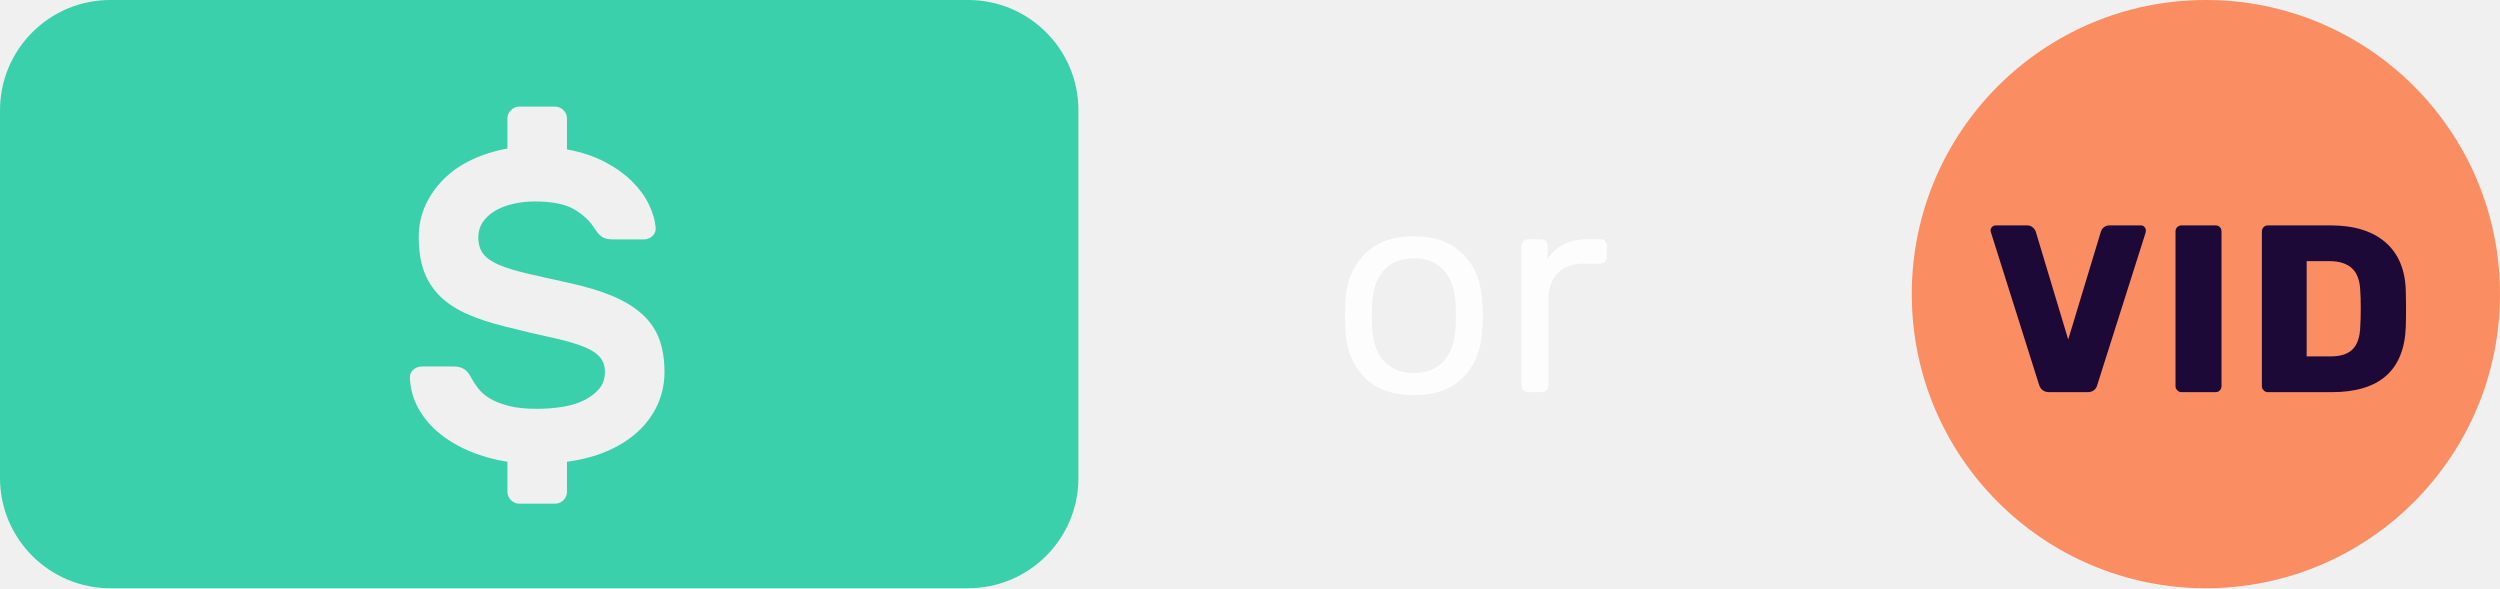
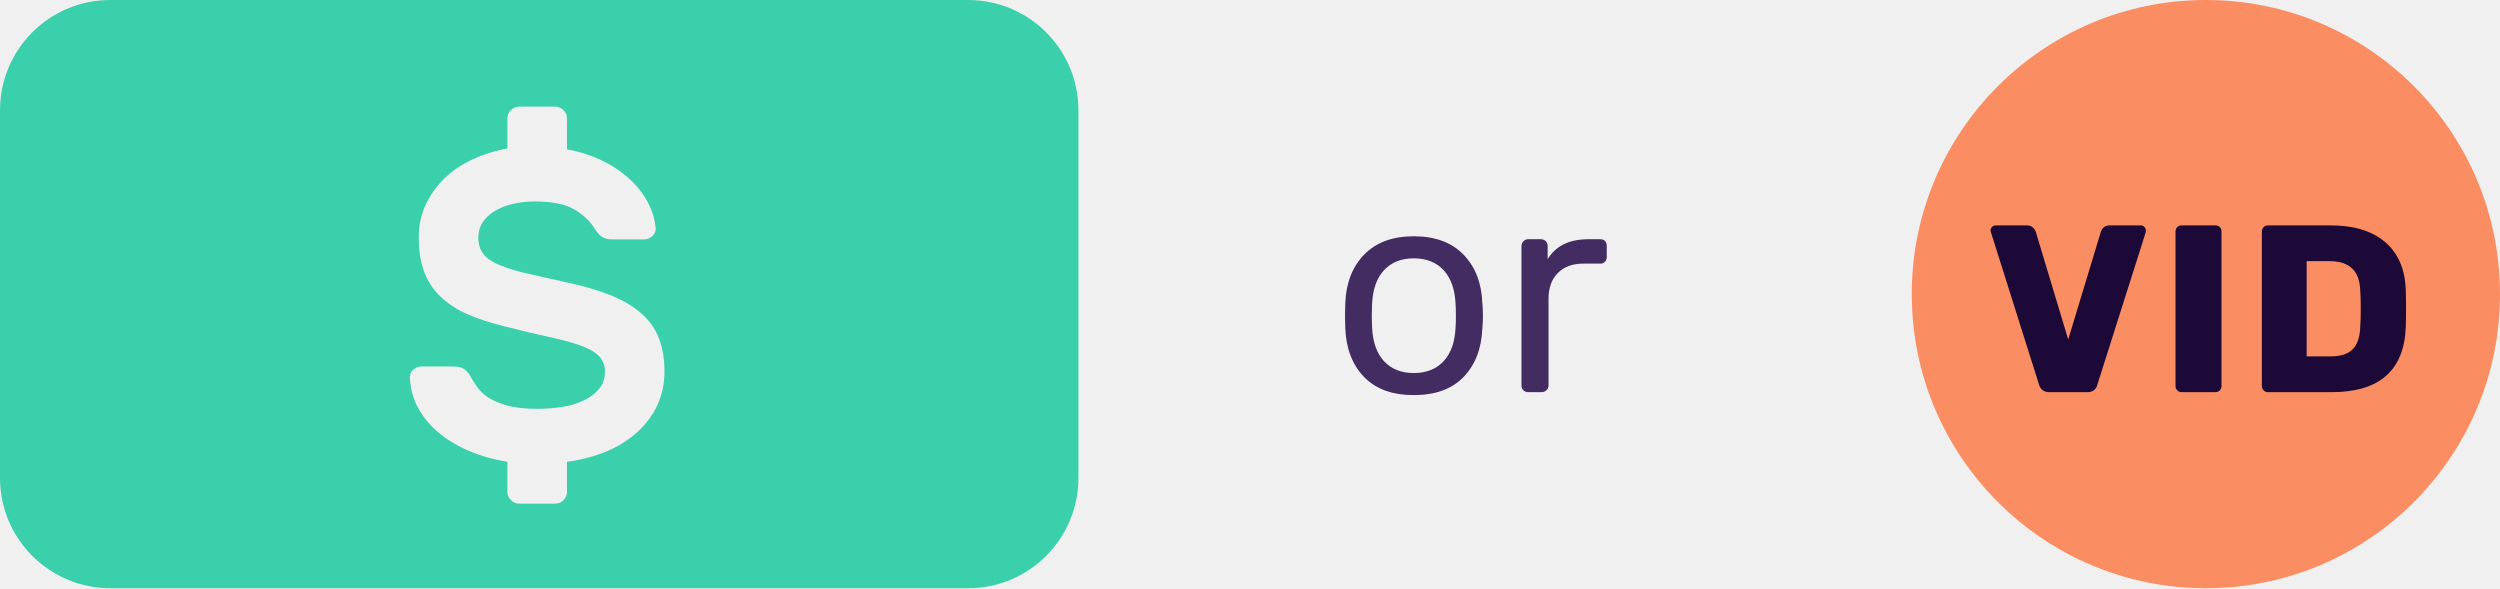
<svg xmlns="http://www.w3.org/2000/svg" viewBox="0 0 102 24">
  <g fill="none" fill-rule="evenodd">
-     <path fill="#3AD0AB" d="M39.5,0 C41.985,-4.56538782e-16 44,2.015 44,4.5 L44,19.5 C44,21.985 41.985,24 39.5,24 L4.5,24 C2.015,24 3.04359188e-16,21.985 0,19.5 L0,4.5 C-3.04359188e-16,2.015 2.015,4.56538782e-16 4.5,0 L39.5,0 Z M22.647,4.35 L21.189,4.35 C21.057,4.35 20.943,4.398 20.847,4.494 C20.751,4.59 20.703,4.704 20.703,4.836 L20.703,4.836 L20.703,6.06 C20.175,6.156 19.689,6.309 19.245,6.519 C18.801,6.729 18.42,6.993 18.102,7.311 C17.784,7.629 17.535,7.986 17.355,8.382 C17.175,8.778 17.085,9.21 17.085,9.678 C17.085,10.218 17.157,10.683 17.301,11.073 C17.445,11.463 17.664,11.802 17.958,12.09 C18.252,12.378 18.624,12.621 19.074,12.819 C19.524,13.017 20.049,13.188 20.649,13.332 C21.309,13.5 21.891,13.638 22.395,13.746 C22.899,13.854 23.322,13.968 23.664,14.088 C24.006,14.208 24.261,14.352 24.429,14.52 C24.597,14.688 24.681,14.904 24.681,15.168 C24.681,15.444 24.603,15.675 24.447,15.861 C24.291,16.047 24.087,16.203 23.835,16.329 C23.583,16.455 23.289,16.545 22.953,16.599 C22.617,16.653 22.269,16.68 21.909,16.68 C21.453,16.68 21.072,16.641 20.766,16.563 C20.46,16.485 20.205,16.386 20.001,16.266 C19.797,16.146 19.635,16.008 19.515,15.852 C19.395,15.696 19.293,15.54 19.209,15.384 C19.137,15.24 19.047,15.132 18.939,15.06 C18.831,14.988 18.675,14.952 18.471,14.952 L18.471,14.952 L17.211,14.952 C17.079,14.952 16.962,14.997 16.86,15.087 C16.758,15.177 16.713,15.294 16.725,15.438 C16.749,15.894 16.869,16.311 17.085,16.689 C17.301,17.067 17.586,17.4 17.94,17.688 C18.294,17.976 18.708,18.219 19.182,18.417 C19.656,18.615 20.163,18.756 20.703,18.84 L20.703,18.84 L20.703,20.064 C20.703,20.196 20.751,20.31 20.847,20.406 C20.943,20.502 21.057,20.55 21.189,20.55 L21.189,20.55 L22.647,20.55 C22.779,20.55 22.893,20.502 22.989,20.406 C23.085,20.31 23.133,20.196 23.133,20.064 L23.133,20.064 L23.133,18.84 C23.757,18.756 24.315,18.606 24.807,18.39 C25.299,18.174 25.716,17.904 26.058,17.58 C26.4,17.256 26.661,16.89 26.841,16.482 C27.021,16.074 27.111,15.636 27.111,15.168 C27.111,14.676 27.042,14.238 26.904,13.854 C26.766,13.47 26.538,13.131 26.22,12.837 C25.902,12.543 25.494,12.291 24.996,12.081 C24.498,11.871 23.889,11.688 23.169,11.532 C22.509,11.388 21.948,11.262 21.486,11.154 C21.024,11.046 20.646,10.929 20.352,10.803 C20.058,10.677 19.845,10.527 19.713,10.353 C19.581,10.179 19.515,9.954 19.515,9.678 C19.515,9.45 19.575,9.246 19.695,9.066 C19.815,8.886 19.98,8.733 20.19,8.607 C20.4,8.481 20.646,8.385 20.928,8.319 C21.21,8.253 21.507,8.22 21.819,8.22 C22.539,8.22 23.082,8.331 23.448,8.553 C23.814,8.775 24.087,9.036 24.267,9.336 C24.351,9.468 24.444,9.573 24.546,9.651 C24.648,9.729 24.801,9.768 25.005,9.768 L25.005,9.768 L26.265,9.768 C26.397,9.768 26.514,9.723 26.616,9.633 C26.718,9.543 26.763,9.426 26.751,9.282 C26.727,8.994 26.637,8.685 26.481,8.355 C26.325,8.025 26.097,7.71 25.797,7.41 C25.497,7.11 25.125,6.843 24.681,6.609 C24.237,6.375 23.721,6.204 23.133,6.096 L23.133,6.096 L23.133,4.836 C23.133,4.704 23.085,4.59 22.989,4.494 C22.893,4.398 22.779,4.35 22.647,4.35 L22.647,4.35 Z" />
-     <path fill="#FFF" fill-rule="nonzero" d="M57.684,16.12 C58.564,16.12 59.242,15.872 59.718,15.376 C60.194,14.88 60.448,14.22 60.48,13.396 C60.496,13.22 60.504,13.048 60.504,12.88 C60.504,12.712 60.496,12.54 60.48,12.364 C60.448,11.54 60.19,10.88 59.706,10.384 C59.222,9.888 58.548,9.64 57.684,9.64 C56.82,9.64 56.146,9.888 55.662,10.384 C55.178,10.88 54.92,11.54 54.888,12.364 L54.888,12.364 L54.876,12.88 L54.888,13.396 C54.92,14.22 55.174,14.88 55.65,15.376 C56.126,15.872 56.804,16.12 57.684,16.12 Z M57.684,15.22 C57.172,15.22 56.766,15.058 56.466,14.734 C56.166,14.41 56.004,13.944 55.98,13.336 L55.98,13.336 L55.968,12.88 L55.98,12.424 C56.004,11.816 56.166,11.35 56.466,11.026 C56.766,10.702 57.172,10.54 57.684,10.54 C58.196,10.54 58.602,10.702 58.902,11.026 C59.202,11.35 59.364,11.816 59.388,12.424 C59.396,12.504 59.4,12.656 59.4,12.88 C59.4,13.104 59.396,13.256 59.388,13.336 C59.364,13.944 59.202,14.41 58.902,14.734 C58.602,15.058 58.196,15.22 57.684,15.22 Z M62.892,16 C62.972,16 63.04,15.974 63.096,15.922 C63.152,15.87 63.18,15.804 63.18,15.724 L63.18,15.724 L63.18,12.184 C63.18,11.744 63.306,11.396 63.558,11.14 C63.81,10.884 64.156,10.756 64.596,10.756 L64.596,10.756 L65.28,10.756 C65.368,10.756 65.436,10.73 65.484,10.678 C65.532,10.626 65.556,10.56 65.556,10.48 L65.556,10.48 L65.556,10.036 C65.556,9.948 65.532,9.88 65.484,9.832 C65.436,9.784 65.368,9.76 65.28,9.76 L65.28,9.76 L64.812,9.76 C64.028,9.76 63.472,10.032 63.144,10.576 L63.144,10.576 L63.144,10.048 C63.144,9.96 63.118,9.89 63.066,9.838 C63.014,9.786 62.944,9.76 62.856,9.76 L62.856,9.76 L62.352,9.76 C62.272,9.76 62.206,9.788 62.154,9.844 C62.102,9.9 62.076,9.968 62.076,10.048 L62.076,10.048 L62.076,15.724 C62.076,15.804 62.102,15.87 62.154,15.922 C62.206,15.974 62.272,16 62.352,16 L62.352,16 L62.892,16 Z" opacity=".869" />
+     <path fill="#3AD0AB" d="M39.5 0A4.5 4.5 0 0144 4.5v15a4.5 4.5 0 01-4.5 4.5h-35A4.5 4.5 0 010 19.5v-15A4.5 4.5 0 014.5 0h35zM22.647 4.35h-1.458a.467.467 0 00-.342.144.467.467 0 00-.144.342V6.06a5.836 5.836 0 00-1.458.459c-.444.21-.825.474-1.143.792a3.63 3.63 0 00-.747 1.071c-.18.396-.27.828-.27 1.296 0 .54.072 1.005.216 1.395.144.39.363.729.657 1.017a3.71 3.71 0 001.116.729c.45.198.975.369 1.575.513.66.168 1.242.306 1.746.414.504.108.927.222 1.269.342.342.12.597.264.765.432a.877.877 0 01.252.648c0 .276-.078.507-.234.693-.156.186-.36.342-.612.468a3.046 3.046 0 01-.882.27 6.572 6.572 0 01-1.044.081c-.456 0-.837-.039-1.143-.117a2.95 2.95 0 01-.765-.297 1.671 1.671 0 01-.486-.414 3.462 3.462 0 01-.306-.468.815.815 0 00-.27-.324c-.108-.072-.264-.108-.468-.108h-1.26a.515.515 0 00-.351.135.398.398 0 00-.135.351c.024.456.144.873.36 1.251.216.378.5.711.855.999.354.288.768.531 1.242.729.474.198.98.339 1.52.423v1.224c0 .132.049.246.145.342.096.096.21.144.342.144h1.458a.467.467 0 00.342-.144.467.467 0 00.144-.342V18.84a6.213 6.213 0 001.674-.45 4.327 4.327 0 001.25-.81c.343-.324.604-.69.784-1.098.18-.408.27-.846.27-1.314 0-.492-.07-.93-.207-1.314a2.546 2.546 0 00-.684-1.017c-.318-.294-.726-.546-1.224-.756-.498-.21-1.107-.393-1.827-.549-.66-.144-1.221-.27-1.683-.378a6.97 6.97 0 01-1.134-.351c-.294-.126-.507-.276-.64-.45-.131-.174-.197-.399-.197-.675 0-.228.06-.432.18-.612s.285-.333.495-.459a2.56 2.56 0 01.738-.288 3.9 3.9 0 01.89-.099c.72 0 1.264.111 1.63.333.366.222.639.483.819.783.084.132.177.237.279.315.102.078.255.117.459.117h1.26a.515.515 0 00.35-.135.398.398 0 00.136-.351 2.714 2.714 0 00-.27-.927 3.4 3.4 0 00-.684-.945 4.59 4.59 0 00-1.116-.801 5.396 5.396 0 00-1.548-.513v-1.26a.467.467 0 00-.144-.342.467.467 0 00-.342-.144z" />
+     <path fill="#290F4D" fill-rule="nonzero" d="M57.684 16.12c.88 0 1.558-.248 2.034-.744.476-.496.73-1.156.762-1.98a5.7 5.7 0 000-1.032c-.032-.824-.29-1.484-.774-1.98-.484-.496-1.158-.744-2.022-.744-.864 0-1.538.248-2.022.744-.484.496-.742 1.156-.774 1.98l-.012.516.012.516c.032.824.286 1.484.762 1.98.476.496 1.154.744 2.034.744zm0-.9c-.512 0-.918-.162-1.218-.486-.3-.324-.462-.79-.486-1.398l-.012-.456.012-.456c.024-.608.186-1.074.486-1.398.3-.324.706-.486 1.218-.486s.918.162 1.218.486c.3.324.462.79.486 1.398.008.08.012.232.012.456s-.004.376-.012.456c-.024.608-.186 1.074-.486 1.398-.3.324-.706.486-1.218.486zm5.208.78c.08 0 .148-.026.204-.078a.258.258 0 00.084-.198v-3.54c0-.44.126-.788.378-1.044s.598-.384 1.038-.384h.684a.264.264 0 00.204-.078.28.28 0 00.072-.198v-.444c0-.088-.024-.156-.072-.204-.048-.048-.116-.072-.204-.072h-.468c-.784 0-1.34.272-1.668.816v-.528a.284.284 0 00-.078-.21.284.284 0 00-.21-.078h-.504a.258.258 0 00-.198.084.289.289 0 00-.078.204v5.676a.268.268 0 00.276.276h.54z" opacity=".869" />
    <g transform="translate(78)">
      <circle cx="12" cy="12" r="12" fill="#FA8D62" />
-       <path fill="#1C0937" fill-rule="nonzero" d="M7.17,16 C7.28,16 7.369,15.972 7.437,15.917 C7.505,15.862 7.549,15.793 7.568,15.708 L7.568,15.708 L9.542,9.488 C9.548,9.462 9.551,9.433 9.551,9.4 C9.551,9.348 9.532,9.301 9.493,9.259 C9.454,9.217 9.405,9.196 9.347,9.196 L9.347,9.196 L8.074,9.196 C7.977,9.196 7.897,9.222 7.836,9.274 C7.774,9.326 7.734,9.387 7.714,9.458 L7.714,9.458 L6.383,13.852 L5.061,9.458 C5.041,9.394 5.001,9.334 4.939,9.279 C4.878,9.224 4.798,9.196 4.701,9.196 L4.701,9.196 L3.428,9.196 C3.369,9.196 3.319,9.217 3.277,9.259 C3.235,9.301 3.214,9.348 3.214,9.4 L3.214,9.4 L3.233,9.488 L5.197,15.708 C5.223,15.793 5.27,15.862 5.338,15.917 C5.406,15.972 5.495,16 5.605,16 L5.605,16 L7.17,16 Z M12.394,16 C12.466,16 12.524,15.976 12.569,15.927 C12.615,15.879 12.637,15.822 12.637,15.757 L12.637,15.757 L12.637,9.439 C12.637,9.368 12.615,9.309 12.569,9.264 C12.524,9.219 12.466,9.196 12.394,9.196 L12.394,9.196 L11.004,9.196 C10.94,9.196 10.883,9.219 10.834,9.264 C10.786,9.309 10.761,9.368 10.761,9.439 L10.761,9.439 L10.761,15.757 C10.761,15.822 10.786,15.879 10.834,15.927 C10.883,15.976 10.94,16 11.004,16 L11.004,16 L12.394,16 Z M17.133,16 C19.083,16 20.091,15.112 20.156,13.337 C20.162,13.155 20.166,12.909 20.166,12.598 L20.165,12.419 C20.164,12.19 20.161,12 20.156,11.85 C20.13,10.994 19.851,10.338 19.32,9.881 C18.789,9.424 18.043,9.196 17.084,9.196 L17.084,9.196 L14.528,9.196 C14.457,9.196 14.398,9.22 14.353,9.269 C14.308,9.318 14.285,9.377 14.285,9.449 L14.285,9.449 L14.285,15.757 C14.285,15.822 14.309,15.879 14.358,15.927 C14.406,15.976 14.463,16 14.528,16 L14.528,16 L17.133,16 Z M17.084,14.542 L16.112,14.542 L16.112,10.654 L17.036,10.654 C17.444,10.654 17.753,10.753 17.964,10.95 C18.175,11.148 18.286,11.454 18.299,11.869 C18.312,12.05 18.319,12.29 18.319,12.588 C18.319,12.886 18.312,13.129 18.299,13.317 C18.286,13.745 18.183,14.056 17.988,14.25 C17.794,14.445 17.493,14.542 17.084,14.542 L17.084,14.542 Z" />
+       <path fill="#1C0937" fill-rule="nonzero" d="M7.17 16c.11 0 .2-.028.267-.083a.369.369 0 00.131-.209l1.974-6.22a.361.361 0 00.01-.088.203.203 0 00-.059-.14.19.19 0 00-.146-.064H8.074a.357.357 0 00-.36.262l-1.331 4.394L5.06 9.458a.396.396 0 00-.122-.18.344.344 0 00-.238-.082H3.428a.206.206 0 00-.151.063.195.195 0 00-.063.141l.02.088 1.963 6.22a.423.423 0 00.14.21.412.412 0 00.268.082H7.17zm5.224 0c.072 0 .13-.024.175-.073a.241.241 0 00.068-.17V9.439a.237.237 0 00-.068-.175.237.237 0 00-.175-.068h-1.39a.241.241 0 00-.243.243v6.318c0 .065.025.122.073.17a.233.233 0 00.17.073h1.39zm4.739 0c1.95 0 2.958-.888 3.023-2.663.006-.182.01-.428.01-.739v-.18c-.002-.228-.005-.418-.01-.568-.026-.856-.305-1.512-.836-1.969-.531-.457-1.277-.685-2.236-.685h-2.556a.229.229 0 00-.175.073.254.254 0 00-.068.18v6.308c0 .065.024.122.073.17a.233.233 0 00.17.073h2.605zm-.049-1.458h-.972v-3.888h.924c.408 0 .717.099.928.296.21.198.322.504.335.919.013.181.02.421.02.72 0 .297-.007.54-.02.728-.013.428-.116.739-.31.933-.195.195-.496.292-.905.292z" />
    </g>
  </g>
</svg>
